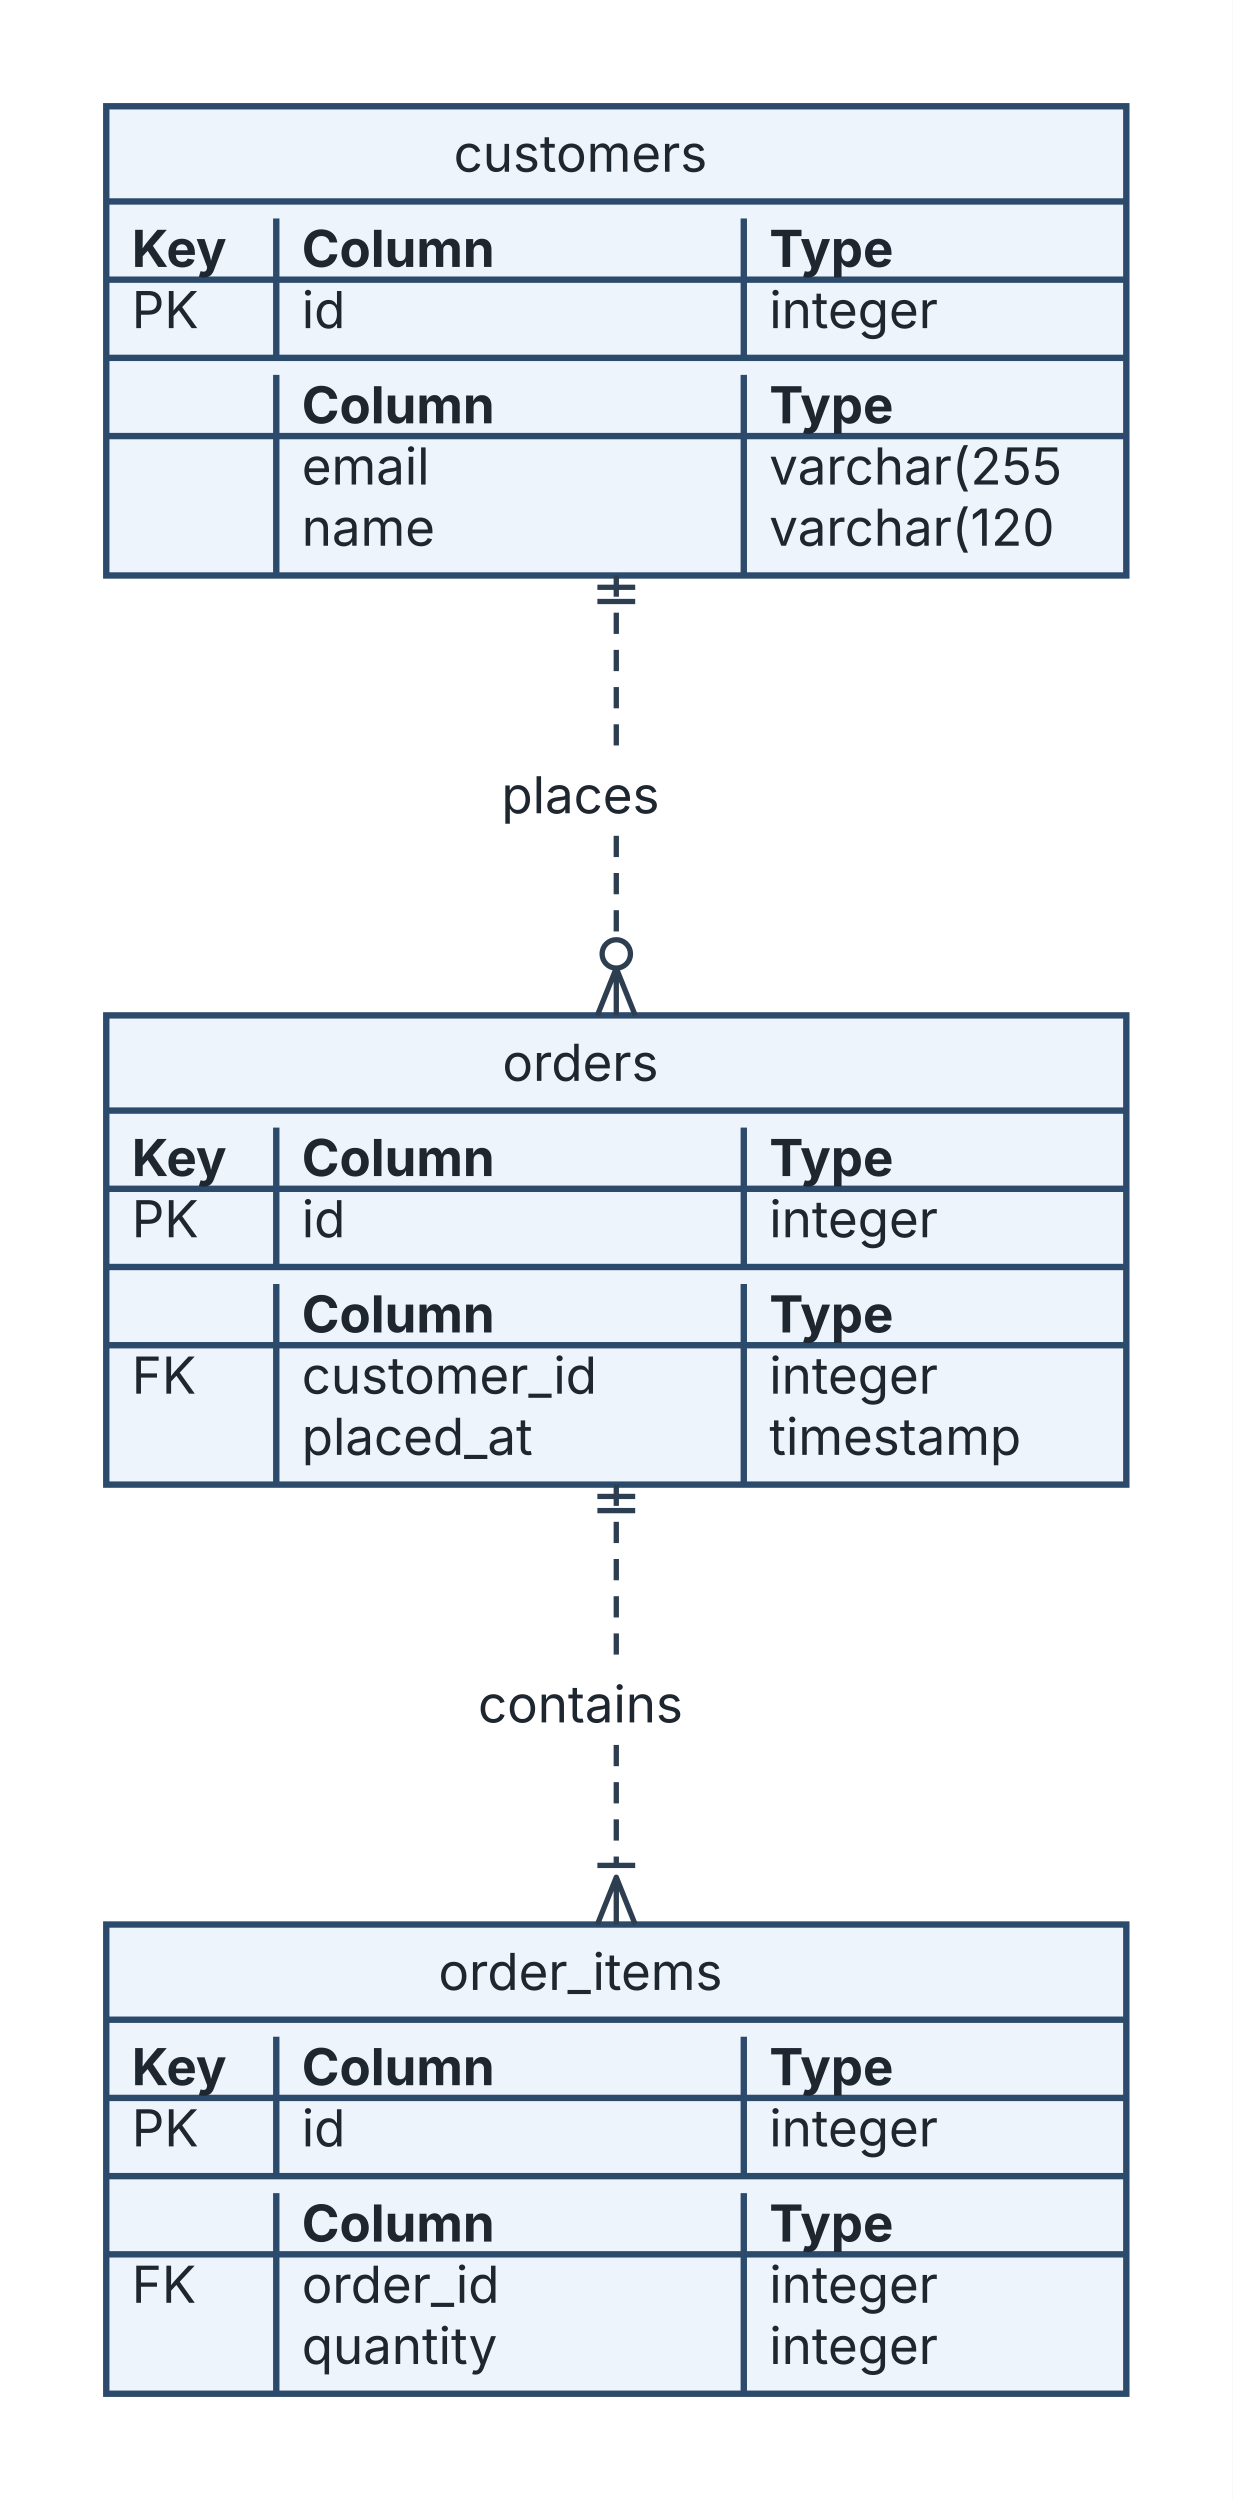
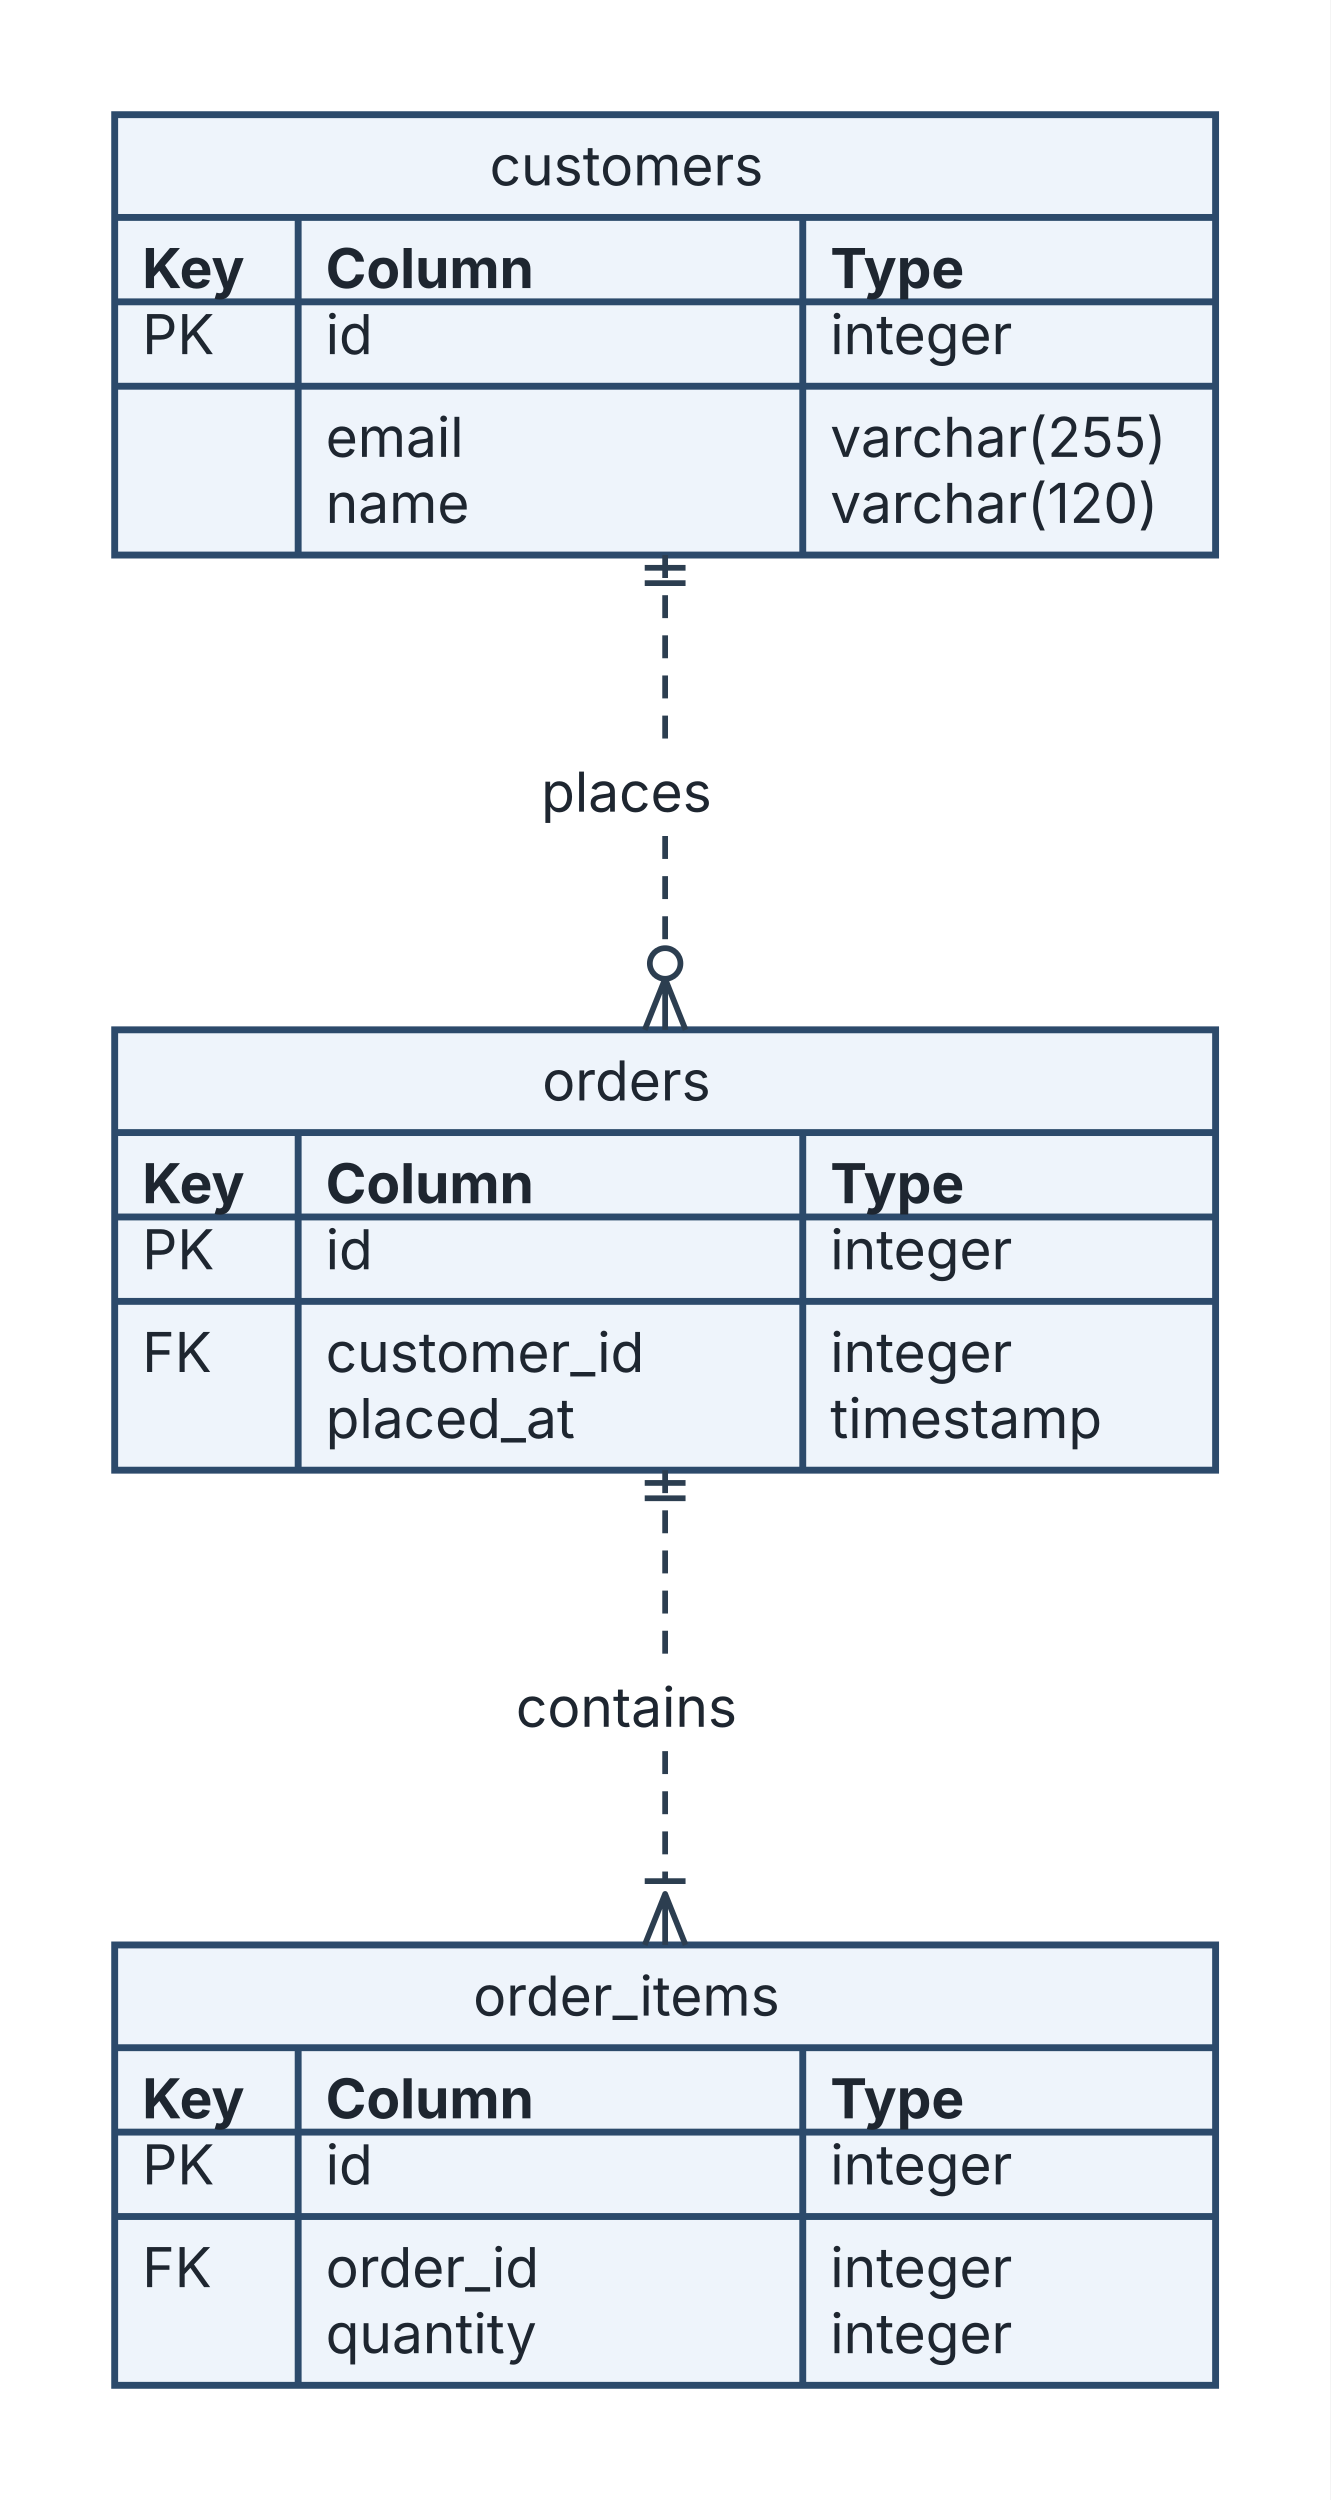
- <svg xmlns="http://www.w3.org/2000/svg" version="1.1" width="290" height="588.2" viewBox="15 15 290 588.2">
-   <rect x="15" y="15" width="290" height="588.2" fill="#ffffff" />
+ <svg xmlns="http://www.w3.org/2000/svg" version="1.1" width="290" height="545" viewBox="15 15 290 545">
+   <rect x="15" y="15" width="290" height="545" fill="#ffffff" />
  <g id="s3">
-     <path d="M40 40 L280 40 L280 150.4 L40 150.4 Z" fill="#eef4fb" stroke="#2c4a6b" stroke-width="1.5" />
+     <path d="M40 40 L280 40 L280 136 L40 136 Z" fill="#eef4fb" stroke="#2c4a6b" stroke-width="1.5" />
    <path d="M40 62.4 L280 62.4" fill="none" stroke="#2c4a6b" stroke-width="1.5" />
    <path d="M40 80.8 L280 80.8" fill="none" stroke="#2c4a6b" stroke-width="1.5" />
-     <path d="M80 66.4 L80 99.2" fill="none" stroke="#2c4a6b" stroke-width="1.5" />
-     <path d="M190 66.4 L190 99.2" fill="none" stroke="#2c4a6b" stroke-width="1.5" />
+     <path d="M80 62.4 L80 99.2" fill="none" stroke="#2c4a6b" stroke-width="1.5" />
+     <path d="M190 62.4 L190 99.2" fill="none" stroke="#2c4a6b" stroke-width="1.5" />
    <path d="M40 99.2 L280 99.2" fill="none" stroke="#2c4a6b" stroke-width="1.5" />
-     <path d="M40 117.6 L280 117.6" fill="none" stroke="#2c4a6b" stroke-width="1.5" />
-     <path d="M80 103.2 L80 150.4" fill="none" stroke="#2c4a6b" stroke-width="1.5" />
-     <path d="M190 103.2 L190 150.4" fill="none" stroke="#2c4a6b" stroke-width="1.5" />
+     <path d="M80 99.2 L80 136" fill="none" stroke="#2c4a6b" stroke-width="1.5" />
+     <path d="M190 99.2 L190 136" fill="none" stroke="#2c4a6b" stroke-width="1.5" />
    <text text-anchor="start" font-family="Inter, sans-serif" font-size="12" font-weight="bold" fill="#1e2630" xml:space="preserve">
      <tspan x="46" y="77.8">Key</tspan>
    </text>
    <text text-anchor="start" font-family="Inter, sans-serif" font-size="12" font-weight="bold" fill="#1e2630" xml:space="preserve">
      <tspan x="86" y="77.8">Column</tspan>
    </text>
    <text text-anchor="start" font-family="Inter, sans-serif" font-size="12" font-weight="bold" fill="#1e2630" xml:space="preserve">
      <tspan x="196" y="77.8">Type</tspan>
    </text>
    <text text-anchor="start" font-family="Inter, sans-serif" font-size="12" fill="#1e2630" xml:space="preserve">
      <tspan x="46" y="92.2">PK</tspan>
    </text>
    <text text-anchor="start" font-family="Inter, sans-serif" font-size="12" fill="#1e2630" xml:space="preserve">
      <tspan x="86" y="92.2">id</tspan>
    </text>
    <text text-anchor="start" font-family="Inter, sans-serif" font-size="12" fill="#1e2630" xml:space="preserve">
      <tspan x="196" y="92.2">integer</tspan>
    </text>
-     <text text-anchor="start" font-family="Inter, sans-serif" font-size="12" font-weight="bold" fill="#1e2630" xml:space="preserve">
-       <tspan x="86" y="114.6">Column</tspan>
-     </text>
-     <text text-anchor="start" font-family="Inter, sans-serif" font-size="12" font-weight="bold" fill="#1e2630" xml:space="preserve">
-       <tspan x="196" y="114.6">Type</tspan>
+     <text text-anchor="start" font-family="Inter, sans-serif" font-size="12" fill="#1e2630" xml:space="preserve">
+       <tspan x="86" y="114.6">email</tspan>
    </text>
    <text text-anchor="start" font-family="Inter, sans-serif" font-size="12" fill="#1e2630" xml:space="preserve">
-       <tspan x="86" y="129">email</tspan>
+       <tspan x="196" y="114.6">varchar(255)</tspan>
    </text>
    <text text-anchor="start" font-family="Inter, sans-serif" font-size="12" fill="#1e2630" xml:space="preserve">
-       <tspan x="196" y="129">varchar(255</tspan>
+       <tspan x="86" y="129">name</tspan>
    </text>
    <text text-anchor="start" font-family="Inter, sans-serif" font-size="12" fill="#1e2630" xml:space="preserve">
-       <tspan x="86" y="143.4">name</tspan>
-     </text>
-     <text text-anchor="start" font-family="Inter, sans-serif" font-size="12" fill="#1e2630" xml:space="preserve">
-       <tspan x="196" y="143.4">varchar(120</tspan>
+       <tspan x="196" y="129">varchar(120)</tspan>
    </text>
    <text text-anchor="middle" font-family="Inter, sans-serif" font-size="12" fill="#1e2630" xml:space="preserve">
      <tspan x="160" y="55.4">customers</tspan>
    </text>
  </g>
  <g id="s8">
-     <path d="M40 253.9 L280 253.9 L280 364.3 L40 364.3 Z" fill="#eef4fb" stroke="#2c4a6b" stroke-width="1.5" />
-     <path d="M40 276.3 L280 276.3" fill="none" stroke="#2c4a6b" stroke-width="1.5" />
-     <path d="M40 294.7 L280 294.7" fill="none" stroke="#2c4a6b" stroke-width="1.5" />
-     <path d="M80 280.3 L80 313.1" fill="none" stroke="#2c4a6b" stroke-width="1.5" />
-     <path d="M190 280.3 L190 313.1" fill="none" stroke="#2c4a6b" stroke-width="1.5" />
-     <path d="M40 313.1 L280 313.1" fill="none" stroke="#2c4a6b" stroke-width="1.5" />
-     <path d="M40 331.5 L280 331.5" fill="none" stroke="#2c4a6b" stroke-width="1.5" />
-     <path d="M80 317.1 L80 364.3" fill="none" stroke="#2c4a6b" stroke-width="1.5" />
-     <path d="M190 317.1 L190 364.3" fill="none" stroke="#2c4a6b" stroke-width="1.5" />
+     <path d="M40 239.5 L280 239.5 L280 335.5 L40 335.5 Z" fill="#eef4fb" stroke="#2c4a6b" stroke-width="1.5" />
+     <path d="M40 261.9 L280 261.9" fill="none" stroke="#2c4a6b" stroke-width="1.5" />
+     <path d="M40 280.3 L280 280.3" fill="none" stroke="#2c4a6b" stroke-width="1.5" />
+     <path d="M80 261.9 L80 298.7" fill="none" stroke="#2c4a6b" stroke-width="1.5" />
+     <path d="M190 261.9 L190 298.7" fill="none" stroke="#2c4a6b" stroke-width="1.5" />
+     <path d="M40 298.7 L280 298.7" fill="none" stroke="#2c4a6b" stroke-width="1.5" />
+     <path d="M80 298.7 L80 335.5" fill="none" stroke="#2c4a6b" stroke-width="1.5" />
+     <path d="M190 298.7 L190 335.5" fill="none" stroke="#2c4a6b" stroke-width="1.5" />
    <text text-anchor="start" font-family="Inter, sans-serif" font-size="12" font-weight="bold" fill="#1e2630" xml:space="preserve">
-       <tspan x="46" y="291.7">Key</tspan>
+       <tspan x="46" y="277.3">Key</tspan>
    </text>
    <text text-anchor="start" font-family="Inter, sans-serif" font-size="12" font-weight="bold" fill="#1e2630" xml:space="preserve">
-       <tspan x="86" y="291.7">Column</tspan>
+       <tspan x="86" y="277.3">Column</tspan>
    </text>
    <text text-anchor="start" font-family="Inter, sans-serif" font-size="12" font-weight="bold" fill="#1e2630" xml:space="preserve">
-       <tspan x="196" y="291.7">Type</tspan>
+       <tspan x="196" y="277.3">Type</tspan>
    </text>
    <text text-anchor="start" font-family="Inter, sans-serif" font-size="12" fill="#1e2630" xml:space="preserve">
-       <tspan x="46" y="306.1">PK</tspan>
+       <tspan x="46" y="291.7">PK</tspan>
    </text>
    <text text-anchor="start" font-family="Inter, sans-serif" font-size="12" fill="#1e2630" xml:space="preserve">
-       <tspan x="86" y="306.1">id</tspan>
+       <tspan x="86" y="291.7">id</tspan>
    </text>
    <text text-anchor="start" font-family="Inter, sans-serif" font-size="12" fill="#1e2630" xml:space="preserve">
-       <tspan x="196" y="306.1">integer</tspan>
-     </text>
-     <text text-anchor="start" font-family="Inter, sans-serif" font-size="12" font-weight="bold" fill="#1e2630" xml:space="preserve">
-       <tspan x="86" y="328.5">Column</tspan>
-     </text>
-     <text text-anchor="start" font-family="Inter, sans-serif" font-size="12" font-weight="bold" fill="#1e2630" xml:space="preserve">
-       <tspan x="196" y="328.5">Type</tspan>
+       <tspan x="196" y="291.7">integer</tspan>
    </text>
    <text text-anchor="start" font-family="Inter, sans-serif" font-size="12" fill="#1e2630" xml:space="preserve">
-       <tspan x="46" y="342.9">FK</tspan>
+       <tspan x="46" y="314.1">FK</tspan>
    </text>
    <text text-anchor="start" font-family="Inter, sans-serif" font-size="12" fill="#1e2630" xml:space="preserve">
-       <tspan x="86" y="342.9">customer_id</tspan>
+       <tspan x="86" y="314.1">customer_id</tspan>
    </text>
    <text text-anchor="start" font-family="Inter, sans-serif" font-size="12" fill="#1e2630" xml:space="preserve">
-       <tspan x="196" y="342.9">integer</tspan>
+       <tspan x="196" y="314.1">integer</tspan>
    </text>
    <text text-anchor="start" font-family="Inter, sans-serif" font-size="12" fill="#1e2630" xml:space="preserve">
-       <tspan x="86" y="357.3">placed_at</tspan>
+       <tspan x="86" y="328.5">placed_at</tspan>
    </text>
    <text text-anchor="start" font-family="Inter, sans-serif" font-size="12" fill="#1e2630" xml:space="preserve">
-       <tspan x="196" y="357.3">timestamp</tspan>
+       <tspan x="196" y="328.5">timestamp</tspan>
    </text>
    <text text-anchor="middle" font-family="Inter, sans-serif" font-size="12" fill="#1e2630" xml:space="preserve">
-       <tspan x="160" y="269.3">orders</tspan>
+       <tspan x="160" y="254.9">orders</tspan>
    </text>
  </g>
  <g id="s13">
-     <path d="M40 467.8 L280 467.8 L280 578.2 L40 578.2 Z" fill="#eef4fb" stroke="#2c4a6b" stroke-width="1.5" />
-     <path d="M40 490.2 L280 490.2" fill="none" stroke="#2c4a6b" stroke-width="1.5" />
-     <path d="M40 508.6 L280 508.6" fill="none" stroke="#2c4a6b" stroke-width="1.5" />
-     <path d="M80 494.2 L80 527" fill="none" stroke="#2c4a6b" stroke-width="1.5" />
-     <path d="M190 494.2 L190 527" fill="none" stroke="#2c4a6b" stroke-width="1.5" />
-     <path d="M40 527 L280 527" fill="none" stroke="#2c4a6b" stroke-width="1.5" />
-     <path d="M40 545.4 L280 545.4" fill="none" stroke="#2c4a6b" stroke-width="1.5" />
-     <path d="M80 531 L80 578.2" fill="none" stroke="#2c4a6b" stroke-width="1.5" />
-     <path d="M190 531 L190 578.2" fill="none" stroke="#2c4a6b" stroke-width="1.5" />
+     <path d="M40 439 L280 439 L280 535 L40 535 Z" fill="#eef4fb" stroke="#2c4a6b" stroke-width="1.5" />
+     <path d="M40 461.4 L280 461.4" fill="none" stroke="#2c4a6b" stroke-width="1.5" />
+     <path d="M40 479.8 L280 479.8" fill="none" stroke="#2c4a6b" stroke-width="1.5" />
+     <path d="M80 461.4 L80 498.2" fill="none" stroke="#2c4a6b" stroke-width="1.5" />
+     <path d="M190 461.4 L190 498.2" fill="none" stroke="#2c4a6b" stroke-width="1.5" />
+     <path d="M40 498.2 L280 498.2" fill="none" stroke="#2c4a6b" stroke-width="1.5" />
+     <path d="M80 498.2 L80 535" fill="none" stroke="#2c4a6b" stroke-width="1.5" />
+     <path d="M190 498.2 L190 535" fill="none" stroke="#2c4a6b" stroke-width="1.5" />
    <text text-anchor="start" font-family="Inter, sans-serif" font-size="12" font-weight="bold" fill="#1e2630" xml:space="preserve">
-       <tspan x="46" y="505.6">Key</tspan>
+       <tspan x="46" y="476.8">Key</tspan>
    </text>
    <text text-anchor="start" font-family="Inter, sans-serif" font-size="12" font-weight="bold" fill="#1e2630" xml:space="preserve">
-       <tspan x="86" y="505.6">Column</tspan>
+       <tspan x="86" y="476.8">Column</tspan>
    </text>
    <text text-anchor="start" font-family="Inter, sans-serif" font-size="12" font-weight="bold" fill="#1e2630" xml:space="preserve">
-       <tspan x="196" y="505.6">Type</tspan>
+       <tspan x="196" y="476.8">Type</tspan>
    </text>
    <text text-anchor="start" font-family="Inter, sans-serif" font-size="12" fill="#1e2630" xml:space="preserve">
-       <tspan x="46" y="520">PK</tspan>
+       <tspan x="46" y="491.2">PK</tspan>
    </text>
    <text text-anchor="start" font-family="Inter, sans-serif" font-size="12" fill="#1e2630" xml:space="preserve">
-       <tspan x="86" y="520">id</tspan>
+       <tspan x="86" y="491.2">id</tspan>
    </text>
    <text text-anchor="start" font-family="Inter, sans-serif" font-size="12" fill="#1e2630" xml:space="preserve">
-       <tspan x="196" y="520">integer</tspan>
-     </text>
-     <text text-anchor="start" font-family="Inter, sans-serif" font-size="12" font-weight="bold" fill="#1e2630" xml:space="preserve">
-       <tspan x="86" y="542.4">Column</tspan>
-     </text>
-     <text text-anchor="start" font-family="Inter, sans-serif" font-size="12" font-weight="bold" fill="#1e2630" xml:space="preserve">
-       <tspan x="196" y="542.4">Type</tspan>
+       <tspan x="196" y="491.2">integer</tspan>
    </text>
    <text text-anchor="start" font-family="Inter, sans-serif" font-size="12" fill="#1e2630" xml:space="preserve">
-       <tspan x="46" y="556.8">FK</tspan>
+       <tspan x="46" y="513.6">FK</tspan>
    </text>
    <text text-anchor="start" font-family="Inter, sans-serif" font-size="12" fill="#1e2630" xml:space="preserve">
-       <tspan x="86" y="556.8">order_id</tspan>
+       <tspan x="86" y="513.6">order_id</tspan>
    </text>
    <text text-anchor="start" font-family="Inter, sans-serif" font-size="12" fill="#1e2630" xml:space="preserve">
-       <tspan x="196" y="556.8">integer</tspan>
+       <tspan x="196" y="513.6">integer</tspan>
    </text>
    <text text-anchor="start" font-family="Inter, sans-serif" font-size="12" fill="#1e2630" xml:space="preserve">
-       <tspan x="86" y="571.2">quantity</tspan>
+       <tspan x="86" y="528">quantity</tspan>
    </text>
    <text text-anchor="start" font-family="Inter, sans-serif" font-size="12" fill="#1e2630" xml:space="preserve">
-       <tspan x="196" y="571.2">integer</tspan>
+       <tspan x="196" y="528">integer</tspan>
    </text>
    <text text-anchor="middle" font-family="Inter, sans-serif" font-size="12" fill="#1e2630" xml:space="preserve">
-       <tspan x="160" y="483.2">order_items</tspan>
+       <tspan x="160" y="454.4">order_items</tspan>
    </text>
  </g>
  <g id="c18">
-     <path d="M160 150.4 L160 236.1" fill="none" stroke="#2c3e50" stroke-width="1.25" stroke-dasharray="5 3.75" stroke-linejoin="round" />
-     <path d="M164.45 153.181 L155.55 153.181 M164.45 156.519 L155.55 156.519" fill="none" stroke="#2c3e50" stroke-width="1.25" stroke-linejoin="round" />
-     <path d="M155.55 253.9 L160 242.775 L164.45 253.9 M160 242.775 L160 253.9 M163.338 239.437 C163.338 241.281 161.843 242.775 160 242.775 C158.157 242.775 156.663 241.281 156.663 239.437 C156.663 237.594 158.157 236.1 160 236.1 C161.843 236.1 163.338 237.594 163.338 239.437 Z" fill="none" stroke="#2c3e50" stroke-width="1.25" stroke-linejoin="round" />
-     <rect x="134.8" y="193.15" width="50.4" height="18" fill="#ffffff" />
+     <path d="M160 136 L160 221.7" fill="none" stroke="#2c3e50" stroke-width="1.25" stroke-dasharray="5 3.75" stroke-linejoin="round" />
+     <path d="M164.45 138.781 L155.55 138.781 M164.45 142.119 L155.55 142.119" fill="none" stroke="#2c3e50" stroke-width="1.25" stroke-linejoin="round" />
+     <path d="M155.55 239.5 L160 228.375 L164.45 239.5 M160 228.375 L160 239.5 M163.338 225.038 C163.338 226.881 161.843 228.375 160 228.375 C158.157 228.375 156.663 226.881 156.663 225.038 C156.663 223.194 158.157 221.7 160 221.7 C161.843 221.7 163.338 223.194 163.338 225.038 Z" fill="none" stroke="#2c3e50" stroke-width="1.25" stroke-linejoin="round" />
+     <rect x="134.8" y="178.75" width="50.4" height="18" fill="#ffffff" />
    <text text-anchor="middle" font-family="Inter, sans-serif" font-size="12" fill="#1e2630" xml:space="preserve">
-       <tspan x="160" y="206.35">places</tspan>
+       <tspan x="160" y="191.95">places</tspan>
    </text>
  </g>
  <g id="c20">
-     <path d="M160 364.3 L160 453.894" fill="none" stroke="#2c3e50" stroke-width="1.25" stroke-dasharray="5 3.75" stroke-linejoin="round" />
-     <path d="M164.45 367.081 L155.55 367.081 M164.45 370.419 L155.55 370.419" fill="none" stroke="#2c3e50" stroke-width="1.25" stroke-linejoin="round" />
-     <path d="M155.55 467.8 L160 456.675 L164.45 467.8 M160 456.675 L160 467.8 M155.55 453.894 L164.45 453.894" fill="none" stroke="#2c3e50" stroke-width="1.25" stroke-linejoin="round" />
-     <rect x="127.6" y="407.05" width="64.8" height="18" fill="#ffffff" />
+     <path d="M160 335.5 L160 425.094" fill="none" stroke="#2c3e50" stroke-width="1.25" stroke-dasharray="5 3.75" stroke-linejoin="round" />
+     <path d="M164.45 338.281 L155.55 338.281 M164.45 341.619 L155.55 341.619" fill="none" stroke="#2c3e50" stroke-width="1.25" stroke-linejoin="round" />
+     <path d="M155.55 439 L160 427.875 L164.45 439 M160 427.875 L160 439 M155.55 425.094 L164.45 425.094" fill="none" stroke="#2c3e50" stroke-width="1.25" stroke-linejoin="round" />
+     <rect x="127.6" y="378.25" width="64.8" height="18" fill="#ffffff" />
    <text text-anchor="middle" font-family="Inter, sans-serif" font-size="12" fill="#1e2630" xml:space="preserve">
-       <tspan x="160" y="420.25">contains</tspan>
+       <tspan x="160" y="391.45">contains</tspan>
    </text>
  </g>
</svg>
